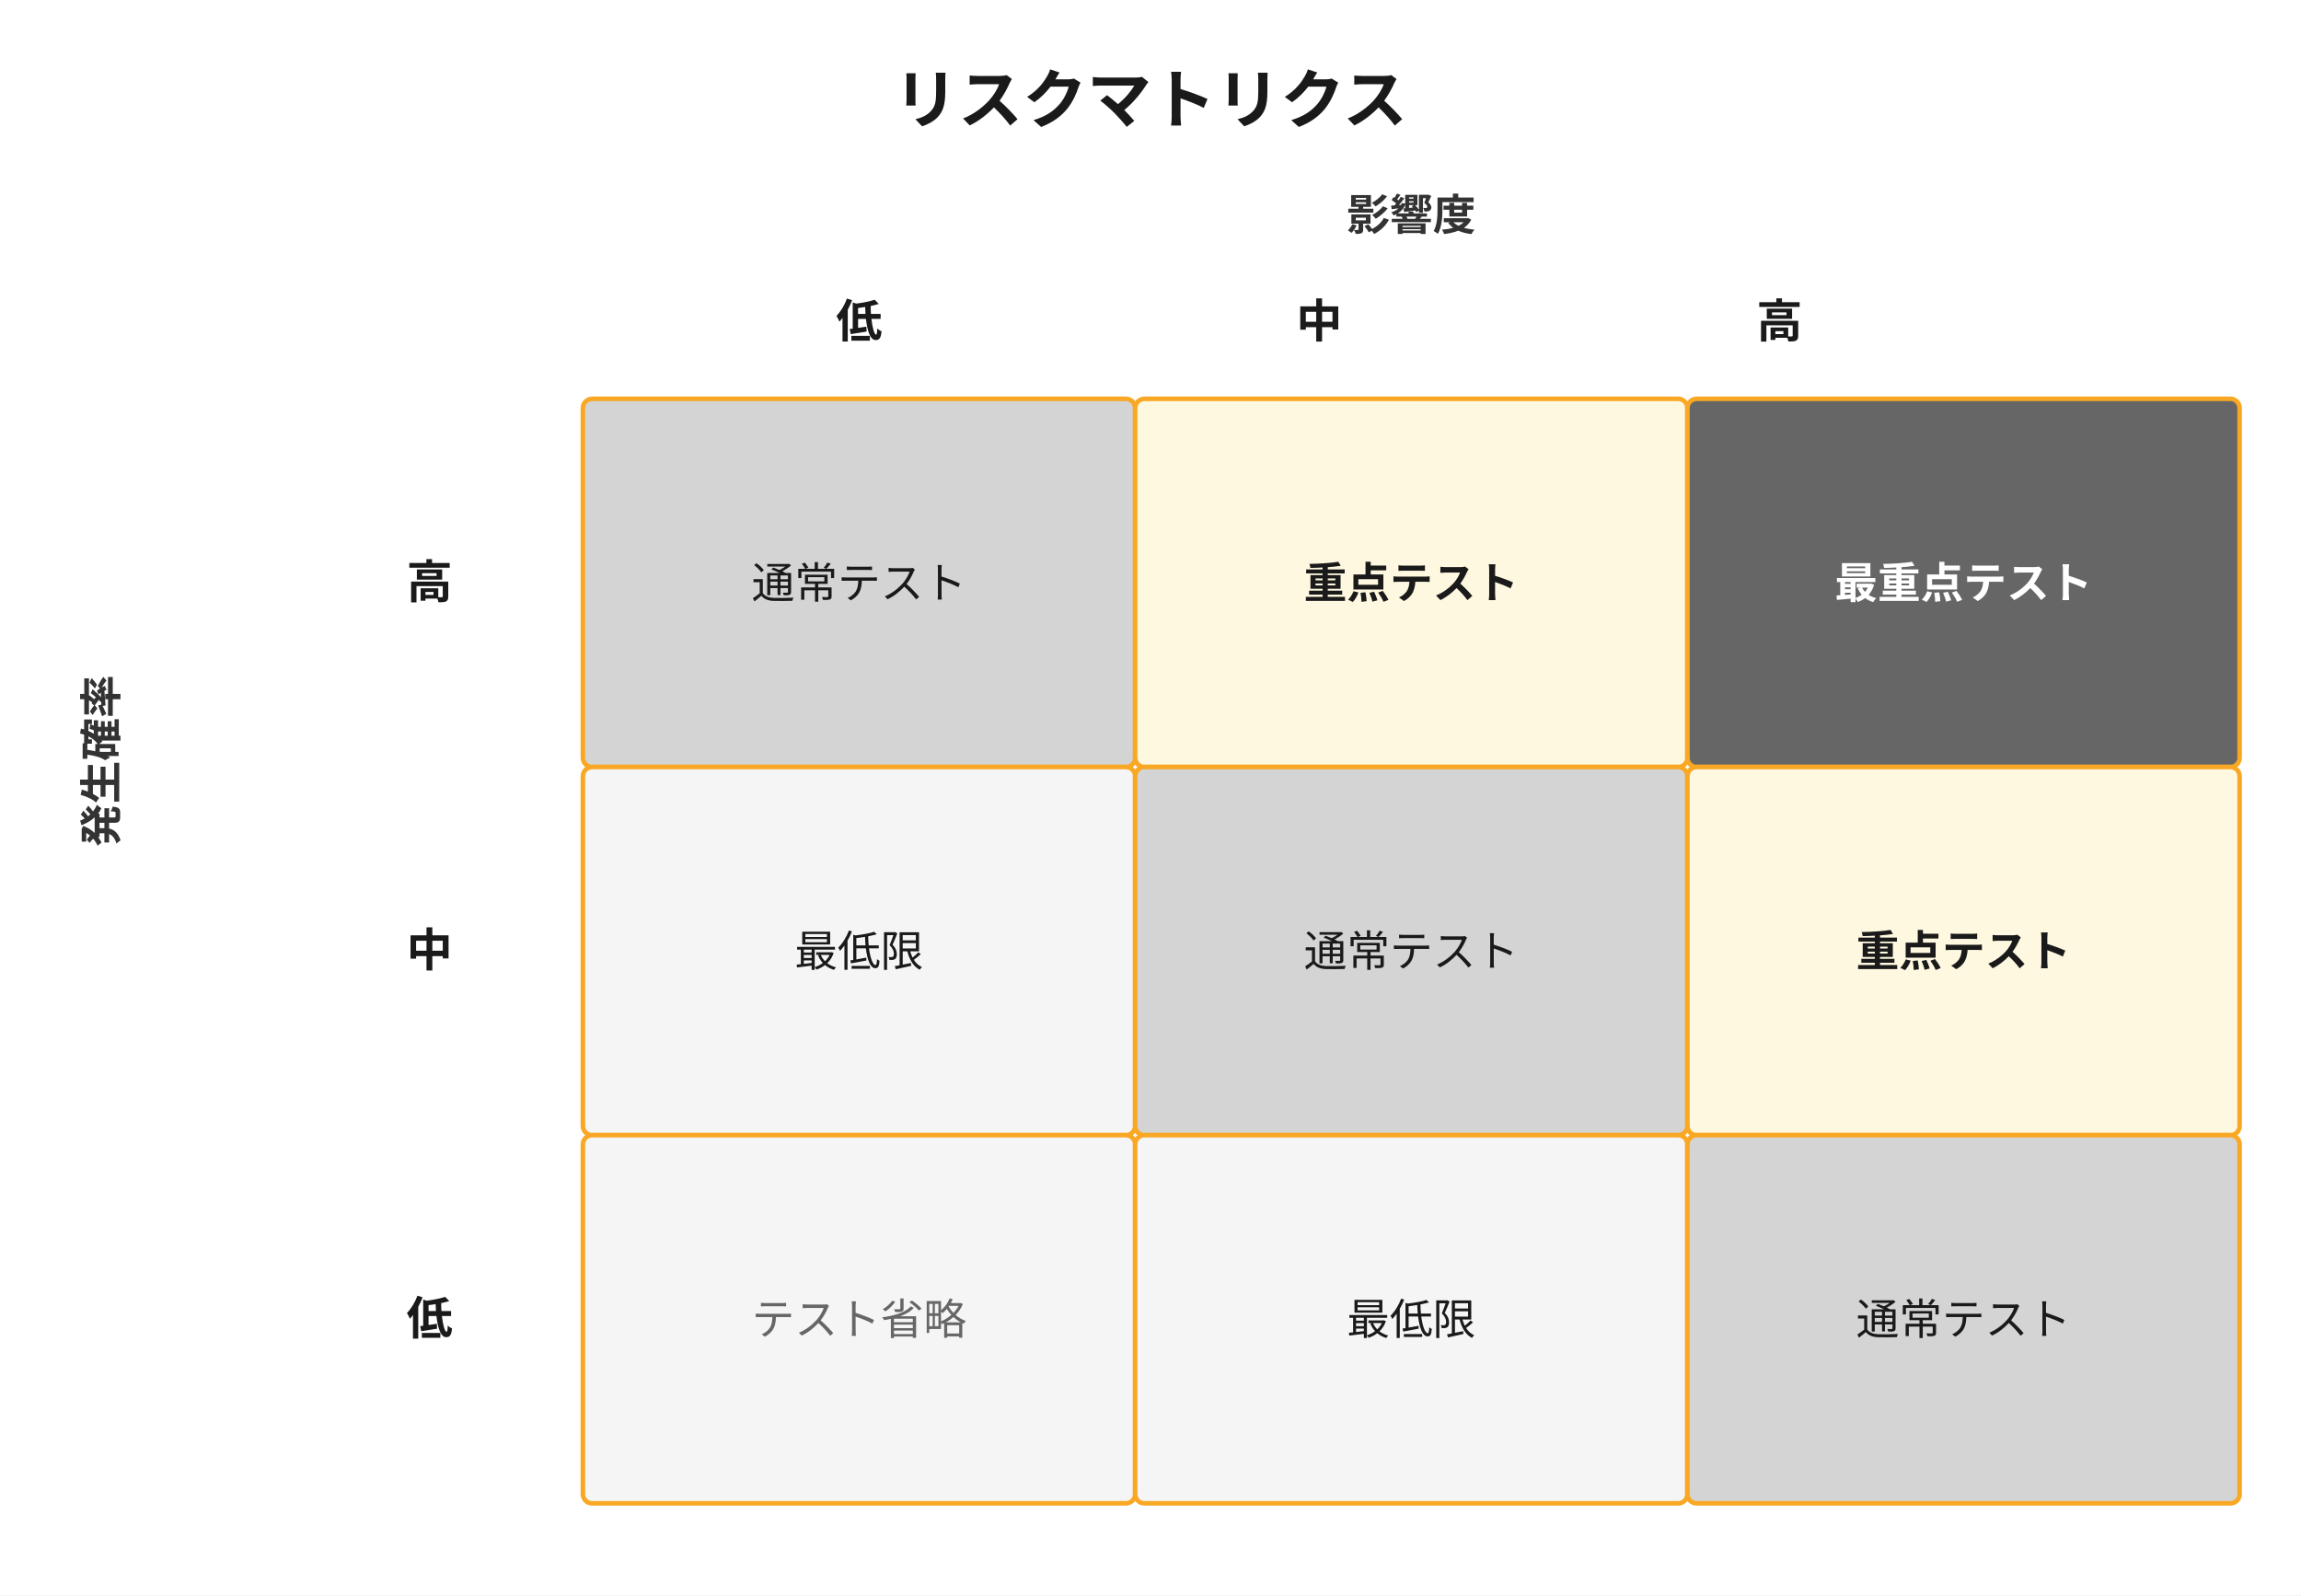
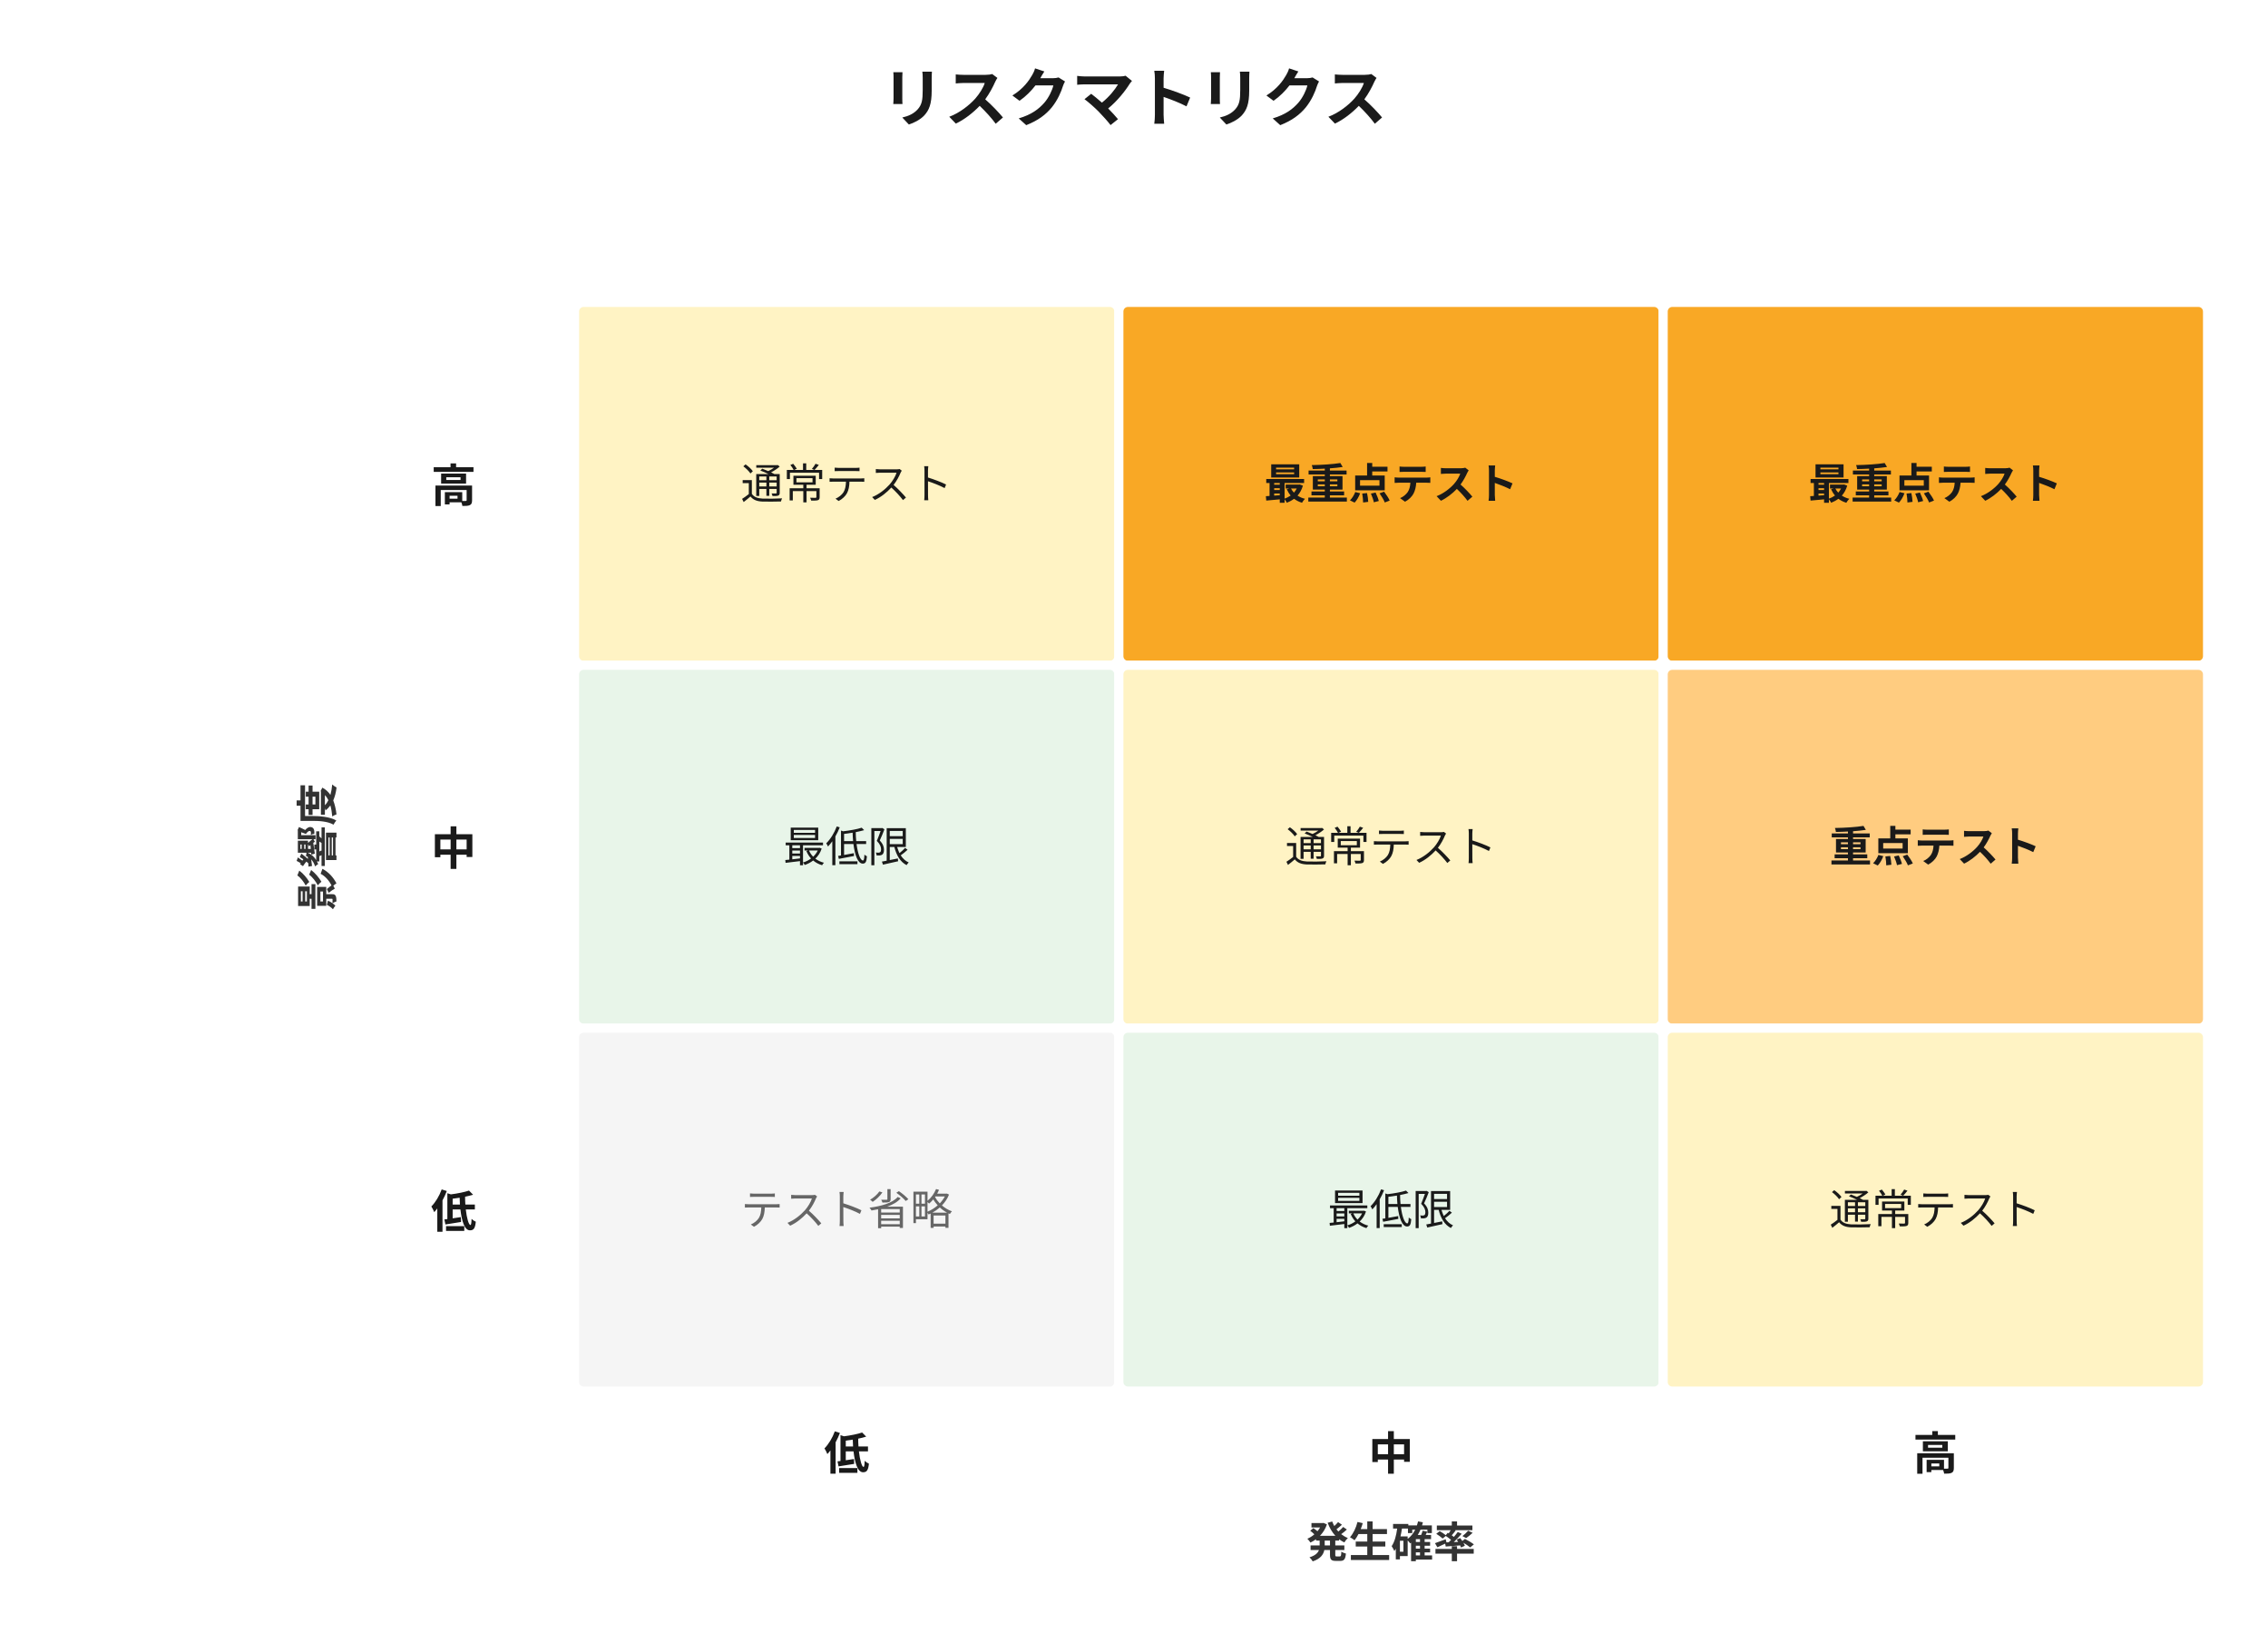
- <svg xmlns="http://www.w3.org/2000/svg" viewBox="0 0 750 520" font-family="'Hiragino Sans', 'Hiragino Kaku Gothic ProN', sans-serif">
-   <rect width="750" height="520" fill="#ffffff" />
+ <svg xmlns="http://www.w3.org/2000/svg" viewBox="0 0 750 540" font-family="'Hiragino Sans', 'Hiragino Kaku Gothic ProN', sans-serif">
+   <rect width="750" height="540" fill="#ffffff" />
  <text x="375" y="40" text-anchor="middle" font-size="21" font-weight="bold" fill="#1a1a1a">リスクマトリクス</text>
-   <text x="460" y="75" text-anchor="middle" font-size="14" font-weight="bold" fill="#333">影響度</text>
-   <text x="100" y="250" text-anchor="middle" font-size="14" font-weight="bold" fill="#333" transform="rotate(-90, 68, 280)">発生確率</text>
-   <text x="280" y="110" text-anchor="middle" font-size="15" font-weight="bold" fill="#1a1a1a">低</text>
-   <text x="430" y="110" text-anchor="middle" font-size="15" font-weight="bold" fill="#1a1a1a">中</text>
-   <text x="580" y="110" text-anchor="middle" font-size="15" font-weight="bold" fill="#1a1a1a">高</text>
-   <text x="140" y="195" text-anchor="middle" font-size="15" font-weight="bold" fill="#1a1a1a">高</text>
-   <text x="140" y="315" text-anchor="middle" font-size="15" font-weight="bold" fill="#1a1a1a">中</text>
-   <text x="140" y="435" text-anchor="middle" font-size="15" font-weight="bold" fill="#1a1a1a">低</text>
-   <rect x="190" y="130" width="180" height="120" fill="#d4d4d4" stroke="#F9A825" stroke-width="1.5" rx="3" />
-   <text x="280" y="195" text-anchor="middle" font-size="14" fill="#1a1a1a">通常テスト</text>
-   <rect x="370" y="130" width="180" height="120" fill="#FFF8E1" stroke="#F9A825" stroke-width="1.5" rx="3" />
-   <text x="460" y="195" text-anchor="middle" font-size="14" font-weight="bold" fill="#1a1a1a">重点テスト</text>
-   <rect x="550" y="130" width="180" height="120" fill="#666666" stroke="#F9A825" stroke-width="1.5" rx="3" />
-   <text x="640" y="195" text-anchor="middle" font-size="14" font-weight="bold" fill="#ffffff">最重点テスト</text>
-   <rect x="190" y="250" width="180" height="120" fill="#F5F5F5" stroke="#F9A825" stroke-width="1.5" rx="3" />
-   <text x="280" y="315" text-anchor="middle" font-size="14" fill="#1a1a1a">最低限</text>
-   <rect x="370" y="250" width="180" height="120" fill="#d4d4d4" stroke="#F9A825" stroke-width="1.5" rx="3" />
-   <text x="460" y="315" text-anchor="middle" font-size="14" fill="#1a1a1a">通常テスト</text>
-   <rect x="550" y="250" width="180" height="120" fill="#FFF8E1" stroke="#F9A825" stroke-width="1.5" rx="3" />
-   <text x="640" y="315" text-anchor="middle" font-size="14" font-weight="bold" fill="#1a1a1a">重点テスト</text>
-   <rect x="190" y="370" width="180" height="120" fill="#f5f5f5" stroke="#F9A825" stroke-width="1.5" rx="3" />
-   <text x="280" y="435" text-anchor="middle" font-size="14" fill="#666">テスト省略</text>
-   <rect x="370" y="370" width="180" height="120" fill="#F5F5F5" stroke="#F9A825" stroke-width="1.5" rx="3" />
-   <text x="460" y="435" text-anchor="middle" font-size="14" fill="#1a1a1a">最低限</text>
-   <rect x="550" y="370" width="180" height="120" fill="#d4d4d4" stroke="#F9A825" stroke-width="1.5" rx="3" />
-   <text x="640" y="435" text-anchor="middle" font-size="14" fill="#1a1a1a">通常テスト</text>
+   <text x="110" y="280" text-anchor="middle" font-size="14" font-weight="bold" fill="#333" transform="rotate(-90, 110, 280)">影響度</text>
+   <text x="150" y="166" text-anchor="middle" font-size="15" font-weight="bold" fill="#1a1a1a">高</text>
+   <text x="150" y="286" text-anchor="middle" font-size="15" font-weight="bold" fill="#1a1a1a">中</text>
+   <text x="150" y="406" text-anchor="middle" font-size="15" font-weight="bold" fill="#1a1a1a">低</text>
+   <rect x="190" y="100" width="180" height="120" fill="#FFF3C4" stroke="#ffffff" stroke-width="3" rx="3" />
+   <text x="280" y="165" text-anchor="middle" font-size="14" font-weight="normal" fill="#1a1a1a">通常テスト</text>
+   <rect x="370" y="100" width="180" height="120" fill="#F9A825" stroke="#ffffff" stroke-width="3" rx="3" />
+   <text x="460" y="165" text-anchor="middle" font-size="14" font-weight="bold" fill="#1a1a1a">最重点テスト</text>
+   <rect x="550" y="100" width="180" height="120" fill="#F9A825" stroke="#ffffff" stroke-width="3" rx="3" />
+   <text x="640" y="165" text-anchor="middle" font-size="14" font-weight="bold" fill="#1a1a1a">最重点テスト</text>
+   <rect x="190" y="220" width="180" height="120" fill="#E8F5E9" stroke="#ffffff" stroke-width="3" rx="3" />
+   <text x="280" y="285" text-anchor="middle" font-size="14" font-weight="normal" fill="#1a1a1a">最低限</text>
+   <rect x="370" y="220" width="180" height="120" fill="#FFF3C4" stroke="#ffffff" stroke-width="3" rx="3" />
+   <text x="460" y="285" text-anchor="middle" font-size="14" font-weight="normal" fill="#1a1a1a">通常テスト</text>
+   <rect x="550" y="220" width="180" height="120" fill="#FFCC80" stroke="#ffffff" stroke-width="3" rx="3" />
+   <text x="640" y="285" text-anchor="middle" font-size="14" font-weight="bold" fill="#1a1a1a">重点テスト</text>
+   <rect x="190" y="340" width="180" height="120" fill="#F5F5F5" stroke="#ffffff" stroke-width="3" rx="3" />
+   <text x="280" y="405" text-anchor="middle" font-size="14" font-weight="normal" fill="#666">テスト省略</text>
+   <rect x="370" y="340" width="180" height="120" fill="#E8F5E9" stroke="#ffffff" stroke-width="3" rx="3" />
+   <text x="460" y="405" text-anchor="middle" font-size="14" font-weight="normal" fill="#1a1a1a">最低限</text>
+   <rect x="550" y="340" width="180" height="120" fill="#FFF3C4" stroke="#ffffff" stroke-width="3" rx="3" />
+   <text x="640" y="405" text-anchor="middle" font-size="14" font-weight="normal" fill="#1a1a1a">通常テスト</text>
+   <text x="280" y="486" text-anchor="middle" font-size="15" font-weight="bold" fill="#1a1a1a">低</text>
+   <text x="460" y="486" text-anchor="middle" font-size="15" font-weight="bold" fill="#1a1a1a">中</text>
+   <text x="640" y="486" text-anchor="middle" font-size="15" font-weight="bold" fill="#1a1a1a">高</text>
+   <text x="460" y="515" text-anchor="middle" font-size="14" font-weight="bold" fill="#333">発生確率</text>
</svg>
